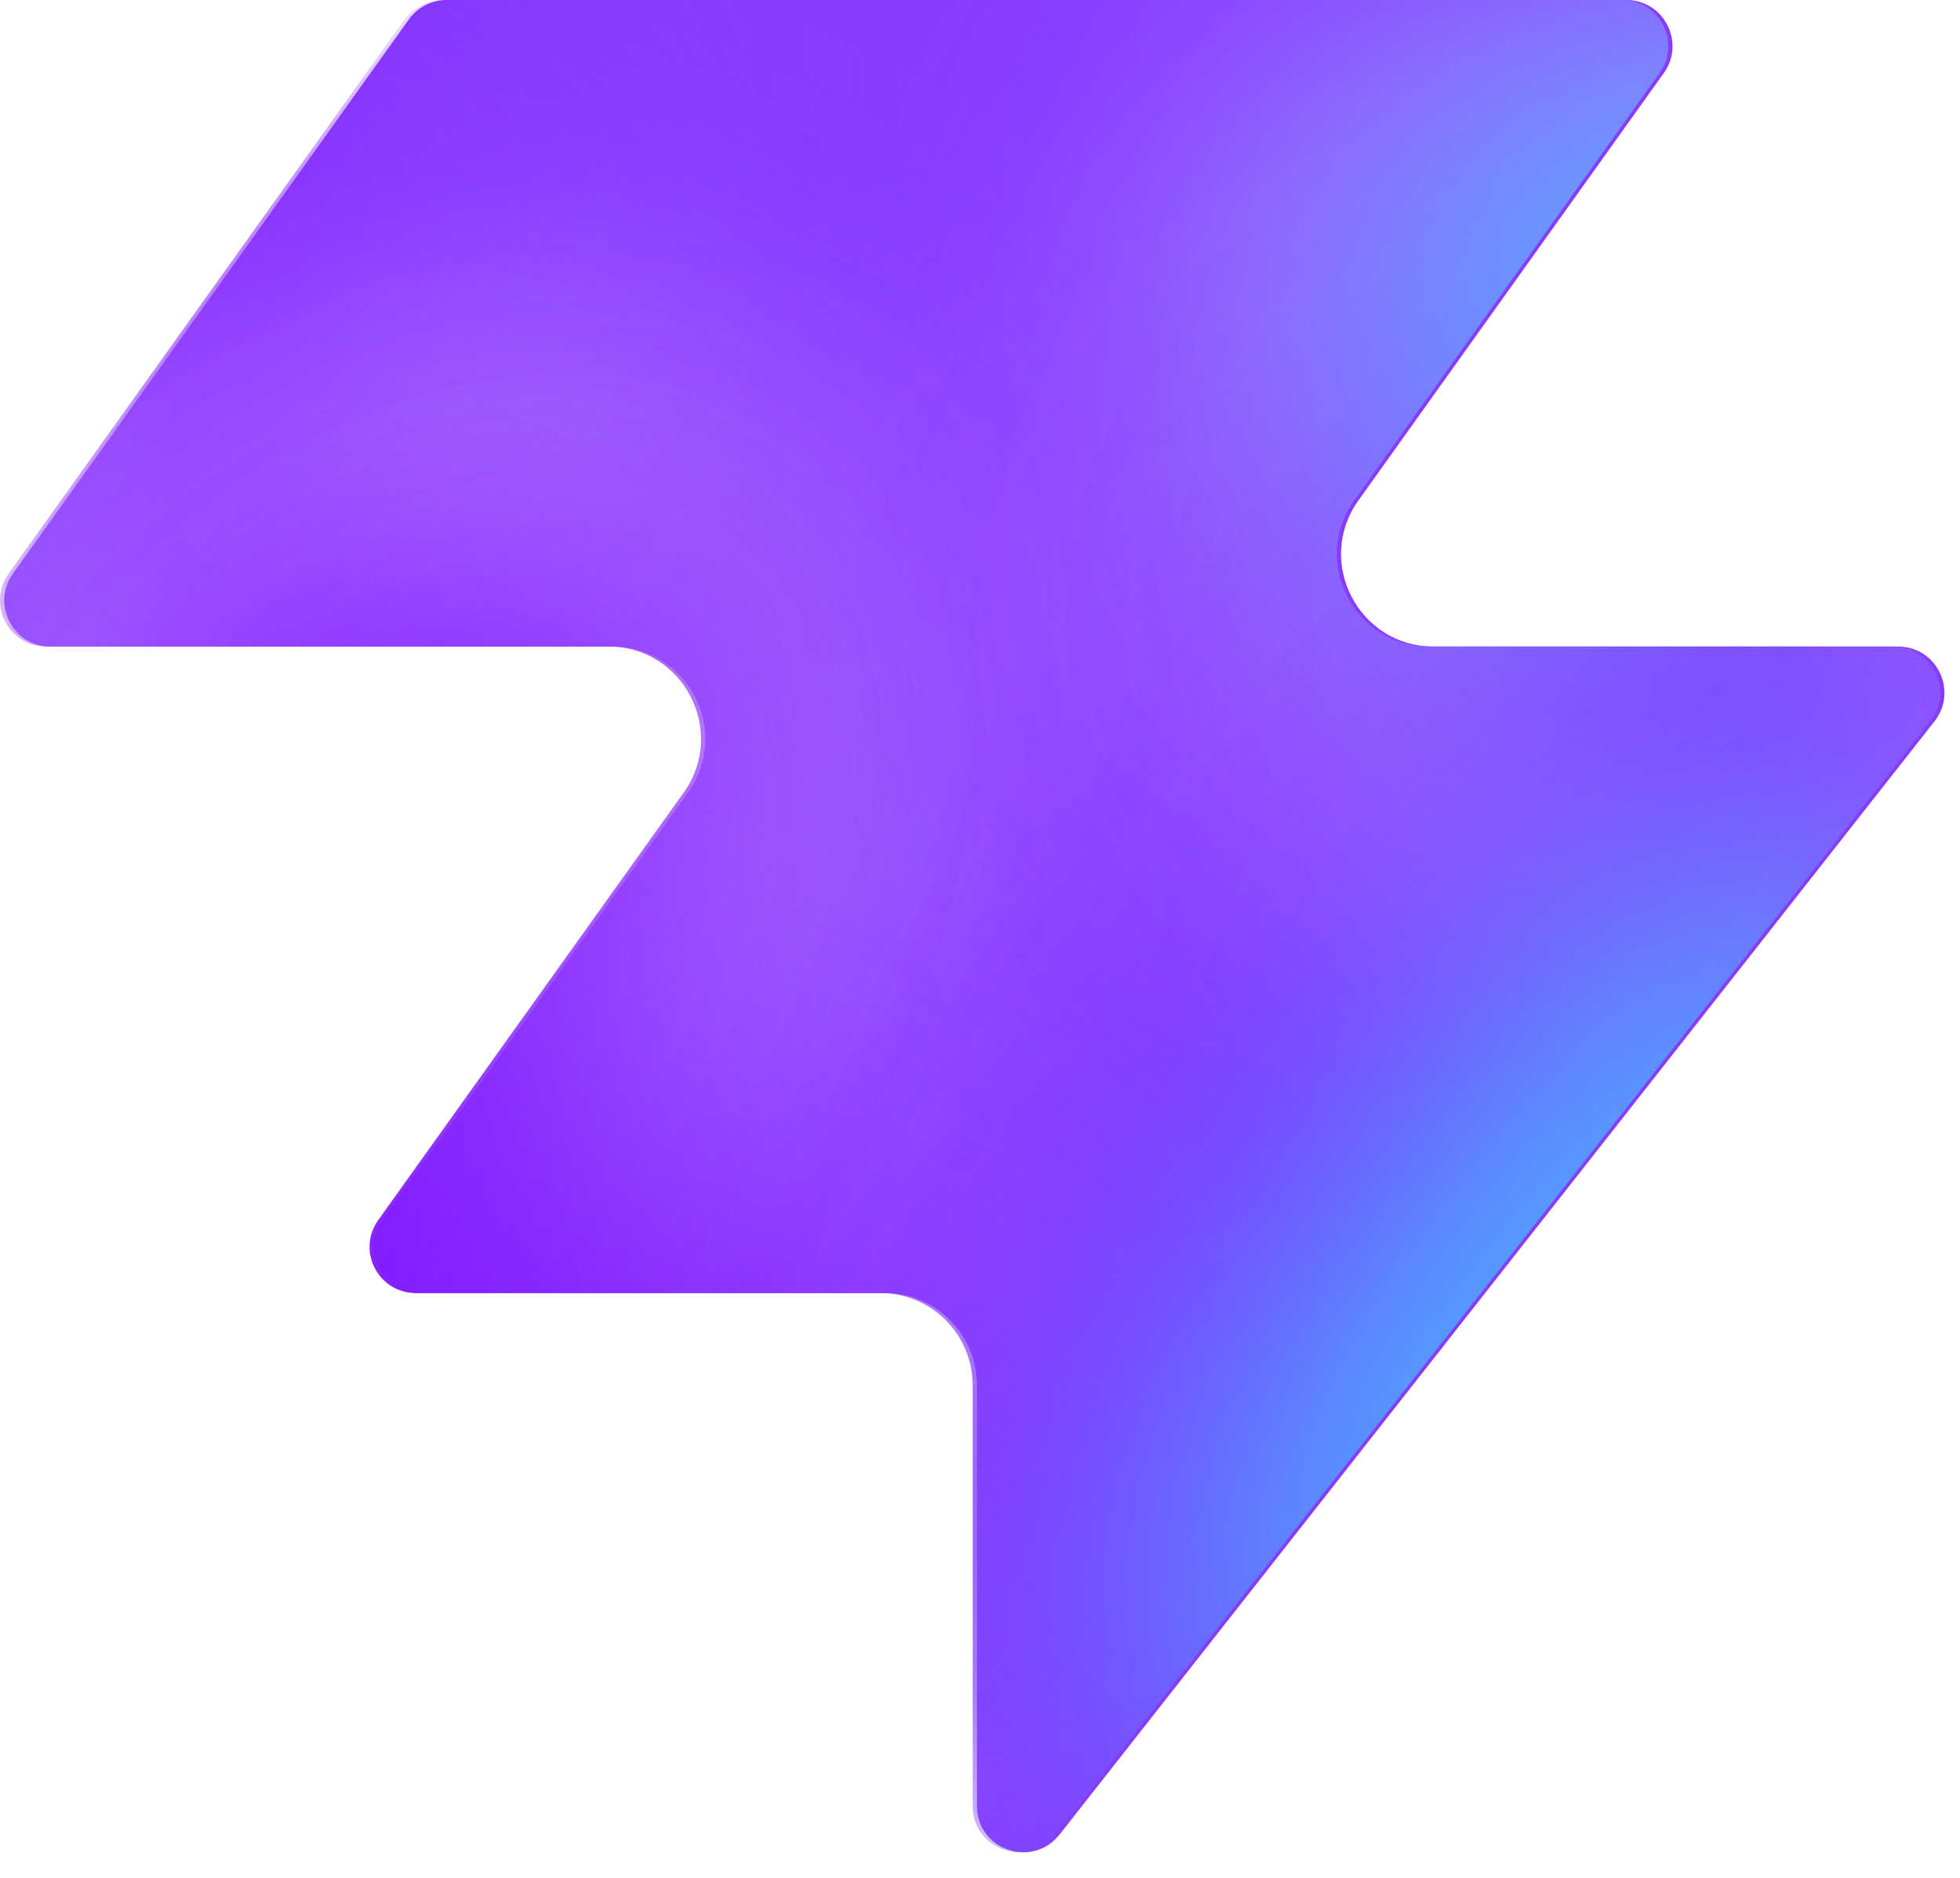
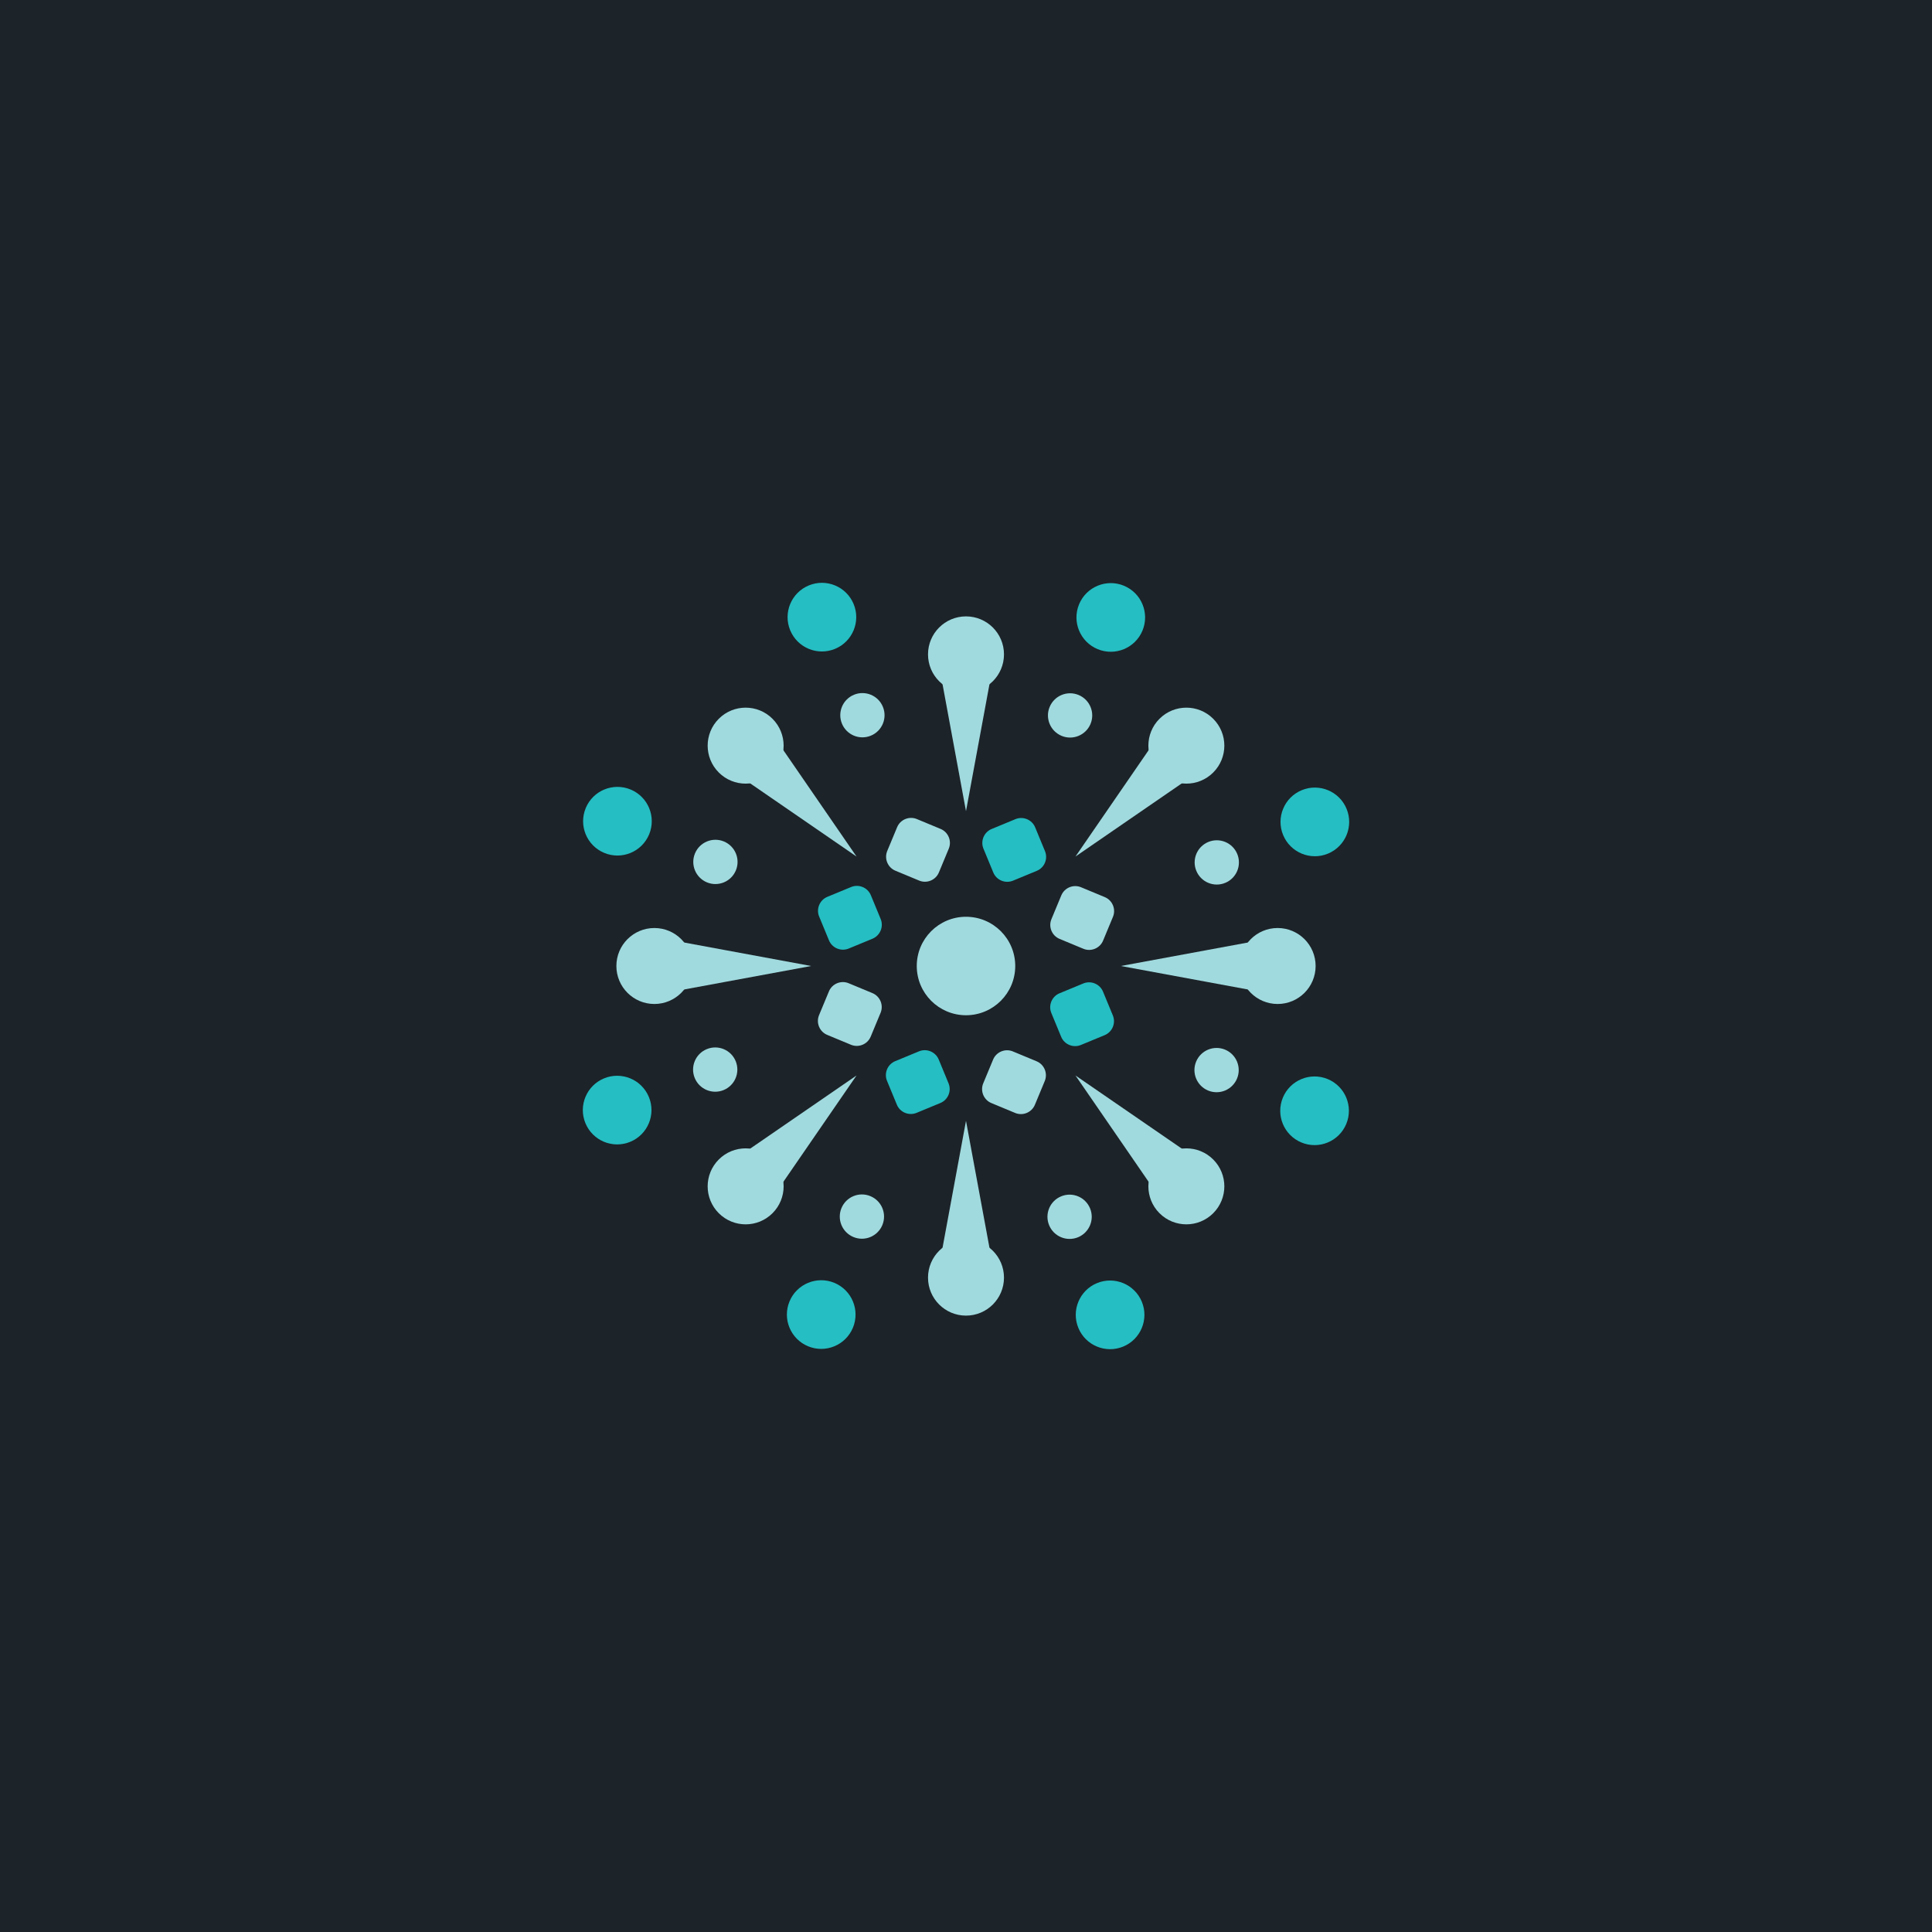
- <svg xmlns="http://www.w3.org/2000/svg" width="48" height="46" fill="none" viewBox="0 0 48 46">
-   <path fill="#863bff" d="M25.946 44.938c-.664.845-2.021.375-2.021-.698V33.937a2.26 2.26 0 0 0-2.262-2.262H10.287c-.92 0-1.456-1.04-.92-1.788l7.48-10.471c1.07-1.497 0-3.578-1.842-3.578H1.237c-.92 0-1.456-1.04-.92-1.788L10.013.474c.214-.297.556-.474.92-.474h28.894c.92 0 1.456 1.04.92 1.788l-7.48 10.471c-1.07 1.498 0 3.579 1.842 3.579h11.377c.943 0 1.473 1.088.89 1.83L25.947 44.94z" style="fill:#863bff;fill:color(display-p3 .525 .23 1);fill-opacity:1" />
-   <mask id="a" width="48" height="46" x="0" y="0" maskUnits="userSpaceOnUse" style="mask-type:alpha">
-     <path fill="#000" d="M25.842 44.938c-.664.844-2.021.375-2.021-.698V33.937a2.26 2.26 0 0 0-2.262-2.262H10.183c-.92 0-1.456-1.04-.92-1.788l7.48-10.471c1.07-1.498 0-3.579-1.842-3.579H1.133c-.92 0-1.456-1.04-.92-1.787L9.91.473c.214-.297.556-.474.92-.474h28.894c.92 0 1.456 1.04.92 1.788l-7.48 10.471c-1.07 1.498 0 3.578 1.842 3.578h11.377c.943 0 1.473 1.088.89 1.832L25.843 44.94z" style="fill:#000;fill-opacity:1" />
-   </mask>
-   <g mask="url(#a)">
-     <g filter="url(#b)">
-       <ellipse cx="5.508" cy="14.704" fill="#ede6ff" rx="5.508" ry="14.704" style="fill:#ede6ff;fill:color(display-p3 .927 .903 1);fill-opacity:1" transform="matrix(.00324 1 1 -.00324 -4.47 31.516)" />
-     </g>
-     <g filter="url(#c)">
-       <ellipse cx="10.399" cy="29.851" fill="#ede6ff" rx="10.399" ry="29.851" style="fill:#ede6ff;fill:color(display-p3 .927 .903 1);fill-opacity:1" transform="matrix(.00324 1 1 -.00324 -39.328 7.883)" />
-     </g>
-     <g filter="url(#d)">
-       <ellipse cx="5.508" cy="30.487" fill="#7e14ff" rx="5.508" ry="30.487" style="fill:#7e14ff;fill:color(display-p3 .492 .077 1);fill-opacity:1" transform="rotate(89.814 -25.913 -14.639)scale(1 -1)" />
-     </g>
-     <g filter="url(#e)">
-       <ellipse cx="5.508" cy="30.599" fill="#7e14ff" rx="5.508" ry="30.599" style="fill:#7e14ff;fill:color(display-p3 .492 .077 1);fill-opacity:1" transform="rotate(89.814 -32.644 -3.334)scale(1 -1)" />
-     </g>
-     <g filter="url(#f)">
-       <ellipse cx="5.508" cy="30.599" fill="#7e14ff" rx="5.508" ry="30.599" style="fill:#7e14ff;fill:color(display-p3 .492 .077 1);fill-opacity:1" transform="matrix(.00324 1 1 -.00324 -34.34 30.47)" />
-     </g>
-     <g filter="url(#g)">
-       <ellipse cx="14.072" cy="22.078" fill="#ede6ff" rx="14.072" ry="22.078" style="fill:#ede6ff;fill:color(display-p3 .927 .903 1);fill-opacity:1" transform="rotate(93.35 24.506 48.493)scale(-1 1)" />
-     </g>
-     <g filter="url(#h)">
-       <ellipse cx="3.47" cy="21.501" fill="#7e14ff" rx="3.47" ry="21.501" style="fill:#7e14ff;fill:color(display-p3 .492 .077 1);fill-opacity:1" transform="rotate(89.009 28.708 47.59)scale(-1 1)" />
-     </g>
-     <g filter="url(#i)">
-       <ellipse cx="3.47" cy="21.501" fill="#7e14ff" rx="3.47" ry="21.501" style="fill:#7e14ff;fill:color(display-p3 .492 .077 1);fill-opacity:1" transform="rotate(89.009 28.708 47.59)scale(-1 1)" />
-     </g>
-     <g filter="url(#j)">
-       <ellipse cx=".387" cy="8.972" fill="#7e14ff" rx="4.407" ry="29.108" style="fill:#7e14ff;fill:color(display-p3 .492 .077 1);fill-opacity:1" transform="rotate(39.51 .387 8.972)" />
-     </g>
-     <g filter="url(#k)">
-       <ellipse cx="47.523" cy="-6.092" fill="#7e14ff" rx="4.407" ry="29.108" style="fill:#7e14ff;fill:color(display-p3 .492 .077 1);fill-opacity:1" transform="rotate(37.892 47.523 -6.092)" />
-     </g>
-     <g filter="url(#l)">
-       <ellipse cx="41.412" cy="6.333" fill="#47bfff" rx="5.971" ry="9.665" style="fill:#47bfff;fill:color(display-p3 .28 .748 1);fill-opacity:1" transform="rotate(37.892 41.412 6.333)" />
-     </g>
-     <g filter="url(#m)">
-       <ellipse cx="-1.879" cy="38.332" fill="#7e14ff" rx="4.407" ry="29.108" style="fill:#7e14ff;fill:color(display-p3 .492 .077 1);fill-opacity:1" transform="rotate(37.892 -1.88 38.332)" />
-     </g>
-     <g filter="url(#n)">
-       <ellipse cx="-1.879" cy="38.332" fill="#7e14ff" rx="4.407" ry="29.108" style="fill:#7e14ff;fill:color(display-p3 .492 .077 1);fill-opacity:1" transform="rotate(37.892 -1.88 38.332)" />
-     </g>
-     <g filter="url(#o)">
-       <ellipse cx="35.651" cy="29.907" fill="#7e14ff" rx="4.407" ry="29.108" style="fill:#7e14ff;fill:color(display-p3 .492 .077 1);fill-opacity:1" transform="rotate(37.892 35.651 29.907)" />
-     </g>
-     <g filter="url(#p)">
-       <ellipse cx="38.418" cy="32.4" fill="#47bfff" rx="5.971" ry="15.297" style="fill:#47bfff;fill:color(display-p3 .28 .748 1);fill-opacity:1" transform="rotate(37.892 38.418 32.4)" />
-     </g>
+ <svg xmlns="http://www.w3.org/2000/svg" version="1.1" id="Layer_1" x="0px" y="0px" viewBox="0 0 2050 2050" style="enable-background:new 0 0 2050 2050;" xml:space="preserve">
+   <rect style="fill:#1C2329;" width="2050" height="2050" />
+   <g>
+     <path style="fill-rule:evenodd;clip-rule:evenodd;fill:#A0DADE;" d="M1024.996,972.762c28.858,0,52.239,23.384,52.253,52.223   c0,28.869-23.381,52.254-52.24,52.268c-28.852,0-52.253-23.398-52.253-52.237C972.742,996.146,996.137,972.762,1024.996,972.762" />
+     <path style="fill-rule:evenodd;clip-rule:evenodd;fill:#25BEC2;" d="M1192.597,621.508c18.586,7.729,27.377,29.036,19.665,47.619   c-7.719,18.568-29.022,27.362-47.608,19.665c-18.565-7.729-27.377-29.04-19.665-47.623   C1152.706,622.601,1174.031,613.806,1192.597,621.508" />
+     <path style="fill-rule:evenodd;clip-rule:evenodd;fill:#25BEC2;" d="M1428.817,858.196c7.685,18.596-1.168,39.893-19.761,47.578   c-18.586,7.685-39.877-1.165-47.567-19.761c-7.671-18.583,1.168-39.894,19.761-47.568   C1399.85,830.761,1421.146,839.613,1428.817,858.196" />
+     <path style="fill-rule:evenodd;clip-rule:evenodd;fill:#25BEC2;" d="M1428.489,1192.599c-7.711,18.583-29.036,27.377-47.608,19.662   c-18.579-7.716-27.377-29.022-19.658-47.605c7.712-18.568,29.022-27.377,47.608-19.665   C1427.396,1152.705,1436.208,1174.017,1428.489,1192.599" />
+     <path style="fill-rule:evenodd;clip-rule:evenodd;fill:#25BEC2;" d="M1191.805,1428.82c-18.6,7.684-39.897-1.165-47.582-19.765   c-7.671-18.583,1.182-39.891,19.761-47.565c18.6-7.67,39.897,1.166,47.582,19.748   C1219.236,1399.852,1210.384,1421.132,1191.805,1428.82" />
+     <path style="fill-rule:evenodd;clip-rule:evenodd;fill:#25BEC2;" d="M857.401,1428.492c-18.579-7.729-27.377-29.041-19.665-47.623   c7.712-18.568,29.029-27.363,47.608-19.662c18.572,7.729,27.384,29.041,19.665,47.623   C897.292,1427.398,875.981,1436.207,857.401,1428.492" />
+     <path style="fill-rule:evenodd;clip-rule:evenodd;fill:#25BEC2;" d="M621.188,1191.803c-7.691-18.596,1.154-39.894,19.754-47.577   c18.586-7.675,39.891,1.178,47.561,19.761c7.691,18.596-1.161,39.893-19.754,47.564   C650.162,1219.238,628.865,1210.386,621.188,1191.803" />
+     <path style="fill-rule:evenodd;clip-rule:evenodd;fill:#25BEC2;" d="M621.516,857.4c7.711-18.583,29.029-27.377,47.602-19.665   c18.579,7.715,27.384,29.026,19.665,47.608c-7.712,18.569-29.029,27.377-47.602,19.662   C622.602,897.294,613.797,875.982,621.516,857.4" />
+     <path style="fill-rule:evenodd;clip-rule:evenodd;fill:#25BEC2;" d="M858.207,621.18c18.593-7.685,39.884,1.164,47.568,19.761   c7.678,18.582-1.168,39.894-19.768,47.567c-18.586,7.671-39.884-1.168-47.562-19.75   C830.769,650.148,839.607,628.864,858.207,621.18" />
+     <path style="fill-rule:evenodd;clip-rule:evenodd;fill:#A0DADE;" d="M1144.448,737.422c11.994,4.986,17.664,18.726,12.691,30.7   c-4.973,11.99-18.729,17.66-30.703,12.688c-11.975-4.986-17.657-18.727-12.685-30.7   C1118.725,738.118,1132.475,732.449,1144.448,737.422" />
+     <path style="fill-rule:evenodd;clip-rule:evenodd;fill:#A0DADE;" d="M1312.814,906.116c4.945,12.004-0.752,25.727-12.739,30.672   c-11.994,4.973-25.73-0.737-30.676-12.729c-4.959-11.991,0.737-25.73,12.746-30.689   C1294.133,888.428,1307.862,894.139,1312.814,906.116" />
+     <path style="fill-rule:evenodd;clip-rule:evenodd;fill:#A0DADE;" d="M1312.575,1144.45c-4.973,11.978-18.709,17.661-30.703,12.688   c-11.974-4.973-17.657-18.727-12.685-30.7c4.986-11.978,18.723-17.66,30.717-12.688   C1311.879,1118.724,1317.548,1132.477,1312.575,1144.45" />
+     <path style="fill-rule:evenodd;clip-rule:evenodd;fill:#A0DADE;" d="M1143.881,1312.82c-11.987,4.941-25.73-0.756-30.669-12.746   c-4.959-11.991,0.752-25.728,12.739-30.673c11.994-4.959,25.717,0.737,30.676,12.729   C1161.586,1294.121,1155.876,1307.861,1143.881,1312.82" />
+     <path style="fill-rule:evenodd;clip-rule:evenodd;fill:#A0DADE;" d="M905.543,1312.578c-11.974-4.973-17.657-18.713-12.678-30.704   c4.973-11.987,18.723-17.657,30.703-12.671c11.981,4.973,17.657,18.709,12.678,30.687   C931.273,1311.881,917.53,1317.563,905.543,1312.578" />
+     <path style="fill-rule:evenodd;clip-rule:evenodd;fill:#A0DADE;" d="M737.184,1143.884c-4.952-11.991,0.759-25.73,12.746-30.673   c11.987-4.973,25.724,0.738,30.683,12.729c4.945,11.991-0.758,25.731-12.746,30.687   C755.865,1161.571,742.136,1155.875,737.184,1143.884" />
+     <path style="fill-rule:evenodd;clip-rule:evenodd;fill:#A0DADE;" d="M737.423,905.546c4.979-11.975,18.723-17.657,30.703-12.685   c11.98,4.973,17.664,18.723,12.685,30.713c-4.979,11.964-18.729,17.647-30.703,12.675   C738.126,931.276,732.45,917.523,737.423,905.546" />
+     <path style="fill-rule:evenodd;clip-rule:evenodd;fill:#A0DADE;" d="M906.124,737.18c11.987-4.942,25.717,0.768,30.669,12.759   c4.959,11.975-0.745,25.714-12.733,30.659c-11.994,4.955-25.73-0.741-30.683-12.733   C888.426,755.874,894.129,742.139,906.124,737.18" />
+     <path style="fill-rule:evenodd;clip-rule:evenodd;fill:#25BEC2;" d="M1098.376,877.857l10.431,25.26   c3.367,8.142-0.54,17.562-8.682,20.912l-25.26,10.43c-8.142,3.367-17.548-0.539-20.915-8.682l-10.423-25.245   c-3.368-8.156,0.539-17.562,8.675-20.912l25.266-10.444C1085.604,865.809,1095.009,869.729,1098.376,877.857" />
+     <path style="fill-rule:evenodd;clip-rule:evenodd;fill:#A0DADE;" d="M1180.937,972.847l-10.484,25.229   c-3.381,8.129-12.801,12.021-20.942,8.641l-25.232-10.484c-8.128-3.368-12.021-12.787-8.641-20.915l10.472-25.229   c3.381-8.142,12.8-12.035,20.942-8.654l25.231,10.472C1180.425,955.285,1184.305,964.719,1180.937,972.847" />
+     <path style="fill-rule:evenodd;clip-rule:evenodd;fill:#25BEC2;" d="M1172.14,1098.379l-25.26,10.427   c-8.142,3.367-17.548-0.54-20.915-8.695l-10.424-25.246c-3.367-8.139,0.54-17.544,8.682-20.911l25.26-10.441   c8.135-3.354,17.541,0.554,20.908,8.692l10.431,25.263C1184.188,1085.605,1180.281,1095.011,1172.14,1098.379" />
+     <path style="fill-rule:evenodd;clip-rule:evenodd;fill:#A0DADE;" d="M1077.153,1180.922l-25.231-10.484   c-8.129-3.367-12.022-12.787-8.641-20.929l10.484-25.232c3.368-8.139,12.787-12.019,20.929-8.65l25.232,10.484   c8.142,3.381,12.015,12.801,8.654,20.942l-10.485,25.229C1094.715,1180.41,1085.296,1184.303,1077.153,1180.922" />
+     <path style="fill-rule:evenodd;clip-rule:evenodd;fill:#25BEC2;" d="M951.629,1172.142l-10.431-25.26   c-3.367-8.142,0.547-17.561,8.682-20.915l25.26-10.427c8.142-3.367,17.548,0.54,20.915,8.682l10.423,25.26   c3.368,8.142-0.539,17.544-8.688,20.897l-25.245,10.444C964.394,1184.188,954.996,1180.279,951.629,1172.142" />
+     <path style="fill-rule:evenodd;clip-rule:evenodd;fill:#A0DADE;" d="M869.075,1077.152l10.484-25.231   c3.374-8.125,12.794-12.019,20.929-8.638l25.232,10.485c8.142,3.367,12.028,12.786,8.641,20.911l-10.472,25.232   c-3.381,8.155-12.793,12.035-20.929,8.668l-25.238-10.485C869.587,1094.714,865.693,1085.295,869.075,1077.152" />
+     <path style="fill-rule:evenodd;clip-rule:evenodd;fill:#25BEC2;" d="M877.872,951.621l25.246-10.431   c8.148-3.351,17.548,0.543,20.915,8.695l10.431,25.246c3.36,8.142-0.547,17.548-8.689,20.929l-25.253,10.427   c-8.142,3.354-17.555-0.554-20.915-8.695l-10.431-25.26C865.816,964.407,869.724,954.988,877.872,951.621" />
+     <path style="fill-rule:evenodd;clip-rule:evenodd;fill:#A0DADE;" d="M972.845,869.077l25.231,10.485   c8.136,3.381,12.029,12.786,8.654,20.929l-10.484,25.229c-3.382,8.142-12.801,12.035-20.929,8.654l-25.239-10.485   c-8.135-3.381-12.028-12.786-8.647-20.942l10.485-25.232C955.29,869.59,964.709,865.696,972.845,869.077" />
+     <polygon style="fill-rule:evenodd;clip-rule:evenodd;fill:#A0DADE;" points="1024.996,860.724 1041.737,770.226 1058.458,679.727    1024.996,679.727 991.547,679.727 1008.274,770.226  " />
+     <path style="fill-rule:evenodd;clip-rule:evenodd;fill:#A0DADE;" d="M1024.996,654.027c22.268,0,40.307,18.057,40.307,40.304   c0,22.278-18.039,40.321-40.307,40.321c-22.255,0-40.301-18.043-40.301-40.321C984.695,672.084,1002.741,654.027,1024.996,654.027" />
+     <polygon style="fill-rule:evenodd;clip-rule:evenodd;fill:#A0DADE;" points="1141.156,908.845 1216.988,856.676 1292.814,804.508    1269.146,780.851 1245.492,757.196 1193.32,833.019  " />
+     <path style="fill-rule:evenodd;clip-rule:evenodd;fill:#A0DADE;" d="M1287.315,762.681c15.745,15.741,15.745,41.27,0,57.012   c-15.744,15.744-41.256,15.744-57,0c-15.738-15.741-15.738-41.271,0-57.012C1246.06,746.94,1271.571,746.94,1287.315,762.681" />
+     <polygon style="fill-rule:evenodd;clip-rule:evenodd;fill:#A0DADE;" points="1189.271,1024.998 1279.789,1041.723    1370.286,1058.457 1370.286,1024.998 1370.286,991.542 1279.789,1008.276  " />
+     <path style="fill-rule:evenodd;clip-rule:evenodd;fill:#A0DADE;" d="M1395.97,1024.998c0,22.264-18.04,40.307-40.301,40.307   c-22.268,0-40.307-18.043-40.307-40.307c0-22.261,18.039-40.304,40.307-40.304C1377.93,984.694,1395.97,1002.737,1395.97,1024.998" />
+     <polygon style="fill-rule:evenodd;clip-rule:evenodd;fill:#A0DADE;" points="1141.156,1141.169 1193.32,1216.977    1245.492,1292.816 1269.146,1269.146 1292.814,1245.491 1216.988,1193.322  " />
+     <path style="fill-rule:evenodd;clip-rule:evenodd;fill:#A0DADE;" d="M1287.315,1287.318c-15.744,15.74-41.256,15.74-57,0   c-15.738-15.741-15.738-41.273,0-57.015c15.744-15.741,41.256-15.741,57,0C1303.061,1246.045,1303.061,1271.577,1287.315,1287.318" />
+     <polygon style="fill-rule:evenodd;clip-rule:evenodd;fill:#A0DADE;" points="1024.996,1189.275 1008.274,1279.773    991.547,1370.271 1024.996,1370.271 1058.458,1370.271 1041.737,1279.773  " />
+     <path style="fill-rule:evenodd;clip-rule:evenodd;fill:#A0DADE;" d="M1024.996,1395.972c-22.255,0-40.301-18.043-40.301-40.304   c0-22.264,18.046-40.32,40.301-40.32c22.268,0,40.307,18.057,40.307,40.32C1065.303,1377.929,1047.264,1395.972,1024.996,1395.972" />
+     <polygon style="fill-rule:evenodd;clip-rule:evenodd;fill:#A0DADE;" points="908.842,1141.169 833.017,1193.322 757.197,1245.491    780.852,1269.146 804.506,1292.816 856.671,1216.977  " />
+     <path style="fill-rule:evenodd;clip-rule:evenodd;fill:#A0DADE;" d="M762.69,1287.318c-15.745-15.741-15.745-41.273,0-57.015   c15.73-15.741,41.263-15.741,56.993,0c15.745,15.741,15.745,41.273,0,57.015C803.952,1303.059,778.42,1303.059,762.69,1287.318" />
+     <polygon style="fill-rule:evenodd;clip-rule:evenodd;fill:#A0DADE;" points="860.721,1024.998 770.223,1008.276 679.719,991.542    679.719,1024.998 679.719,1058.457 770.223,1041.723  " />
+     <path style="fill-rule:evenodd;clip-rule:evenodd;fill:#A0DADE;" d="M654.028,1024.998c0-22.261,18.047-40.304,40.308-40.304   c22.261,0,40.307,18.043,40.307,40.304c0,22.264-18.046,40.307-40.307,40.307C672.075,1065.305,654.028,1047.262,654.028,1024.998" />
+     <polygon style="fill-rule:evenodd;clip-rule:evenodd;fill:#A0DADE;" points="908.842,908.845 856.671,833.019 804.506,757.196    780.852,780.851 757.197,804.508 833.017,856.676  " />
+     <path style="fill-rule:evenodd;clip-rule:evenodd;fill:#A0DADE;" d="M762.69,762.681c15.73-15.74,41.263-15.74,56.993,0   c15.745,15.741,15.745,41.27,0,57.012c-15.731,15.744-41.263,15.744-56.993,0C746.944,803.951,746.944,778.422,762.69,762.681" />
  </g>
-   <defs>
-     <filter id="b" width="60.045" height="41.654" x="-19.77" y="16.149" color-interpolation-filters="sRGB" filterUnits="userSpaceOnUse">
-       <feFlood flood-opacity="0" result="BackgroundImageFix" />
-       <feBlend in="SourceGraphic" in2="BackgroundImageFix" result="shape" />
-       <feGaussianBlur result="effect1_foregroundBlur_2002_17158" stdDeviation="7.659" />
-     </filter>
-     <filter id="c" width="90.34" height="51.437" x="-54.613" y="-7.533" color-interpolation-filters="sRGB" filterUnits="userSpaceOnUse">
-       <feFlood flood-opacity="0" result="BackgroundImageFix" />
-       <feBlend in="SourceGraphic" in2="BackgroundImageFix" result="shape" />
-       <feGaussianBlur result="effect1_foregroundBlur_2002_17158" stdDeviation="7.659" />
-     </filter>
-     <filter id="d" width="79.355" height="29.4" x="-49.64" y="2.03" color-interpolation-filters="sRGB" filterUnits="userSpaceOnUse">
-       <feFlood flood-opacity="0" result="BackgroundImageFix" />
-       <feBlend in="SourceGraphic" in2="BackgroundImageFix" result="shape" />
-       <feGaussianBlur result="effect1_foregroundBlur_2002_17158" stdDeviation="4.596" />
-     </filter>
-     <filter id="e" width="79.579" height="29.4" x="-45.045" y="20.029" color-interpolation-filters="sRGB" filterUnits="userSpaceOnUse">
-       <feFlood flood-opacity="0" result="BackgroundImageFix" />
-       <feBlend in="SourceGraphic" in2="BackgroundImageFix" result="shape" />
-       <feGaussianBlur result="effect1_foregroundBlur_2002_17158" stdDeviation="4.596" />
-     </filter>
-     <filter id="f" width="79.579" height="29.4" x="-43.513" y="21.178" color-interpolation-filters="sRGB" filterUnits="userSpaceOnUse">
-       <feFlood flood-opacity="0" result="BackgroundImageFix" />
-       <feBlend in="SourceGraphic" in2="BackgroundImageFix" result="shape" />
-       <feGaussianBlur result="effect1_foregroundBlur_2002_17158" stdDeviation="4.596" />
-     </filter>
-     <filter id="g" width="74.749" height="58.852" x="15.756" y="-17.901" color-interpolation-filters="sRGB" filterUnits="userSpaceOnUse">
-       <feFlood flood-opacity="0" result="BackgroundImageFix" />
-       <feBlend in="SourceGraphic" in2="BackgroundImageFix" result="shape" />
-       <feGaussianBlur result="effect1_foregroundBlur_2002_17158" stdDeviation="7.659" />
-     </filter>
-     <filter id="h" width="61.377" height="25.362" x="23.548" y="2.284" color-interpolation-filters="sRGB" filterUnits="userSpaceOnUse">
-       <feFlood flood-opacity="0" result="BackgroundImageFix" />
-       <feBlend in="SourceGraphic" in2="BackgroundImageFix" result="shape" />
-       <feGaussianBlur result="effect1_foregroundBlur_2002_17158" stdDeviation="4.596" />
-     </filter>
-     <filter id="i" width="61.377" height="25.362" x="23.548" y="2.284" color-interpolation-filters="sRGB" filterUnits="userSpaceOnUse">
-       <feFlood flood-opacity="0" result="BackgroundImageFix" />
-       <feBlend in="SourceGraphic" in2="BackgroundImageFix" result="shape" />
-       <feGaussianBlur result="effect1_foregroundBlur_2002_17158" stdDeviation="4.596" />
-     </filter>
-     <filter id="j" width="56.045" height="63.649" x="-27.636" y="-22.853" color-interpolation-filters="sRGB" filterUnits="userSpaceOnUse">
-       <feFlood flood-opacity="0" result="BackgroundImageFix" />
-       <feBlend in="SourceGraphic" in2="BackgroundImageFix" result="shape" />
-       <feGaussianBlur result="effect1_foregroundBlur_2002_17158" stdDeviation="4.596" />
-     </filter>
-     <filter id="k" width="54.814" height="64.646" x="20.116" y="-38.415" color-interpolation-filters="sRGB" filterUnits="userSpaceOnUse">
-       <feFlood flood-opacity="0" result="BackgroundImageFix" />
-       <feBlend in="SourceGraphic" in2="BackgroundImageFix" result="shape" />
-       <feGaussianBlur result="effect1_foregroundBlur_2002_17158" stdDeviation="4.596" />
-     </filter>
-     <filter id="l" width="33.541" height="35.313" x="24.641" y="-11.323" color-interpolation-filters="sRGB" filterUnits="userSpaceOnUse">
-       <feFlood flood-opacity="0" result="BackgroundImageFix" />
-       <feBlend in="SourceGraphic" in2="BackgroundImageFix" result="shape" />
-       <feGaussianBlur result="effect1_foregroundBlur_2002_17158" stdDeviation="4.596" />
-     </filter>
-     <filter id="m" width="54.814" height="64.646" x="-29.286" y="6.009" color-interpolation-filters="sRGB" filterUnits="userSpaceOnUse">
-       <feFlood flood-opacity="0" result="BackgroundImageFix" />
-       <feBlend in="SourceGraphic" in2="BackgroundImageFix" result="shape" />
-       <feGaussianBlur result="effect1_foregroundBlur_2002_17158" stdDeviation="4.596" />
-     </filter>
-     <filter id="n" width="54.814" height="64.646" x="-29.286" y="6.009" color-interpolation-filters="sRGB" filterUnits="userSpaceOnUse">
-       <feFlood flood-opacity="0" result="BackgroundImageFix" />
-       <feBlend in="SourceGraphic" in2="BackgroundImageFix" result="shape" />
-       <feGaussianBlur result="effect1_foregroundBlur_2002_17158" stdDeviation="4.596" />
-     </filter>
-     <filter id="o" width="54.814" height="64.646" x="8.244" y="-2.416" color-interpolation-filters="sRGB" filterUnits="userSpaceOnUse">
-       <feFlood flood-opacity="0" result="BackgroundImageFix" />
-       <feBlend in="SourceGraphic" in2="BackgroundImageFix" result="shape" />
-       <feGaussianBlur result="effect1_foregroundBlur_2002_17158" stdDeviation="4.596" />
-     </filter>
-     <filter id="p" width="39.409" height="43.623" x="18.713" y="10.588" color-interpolation-filters="sRGB" filterUnits="userSpaceOnUse">
-       <feFlood flood-opacity="0" result="BackgroundImageFix" />
-       <feBlend in="SourceGraphic" in2="BackgroundImageFix" result="shape" />
-       <feGaussianBlur result="effect1_foregroundBlur_2002_17158" stdDeviation="4.596" />
-     </filter>
-   </defs>
</svg>
